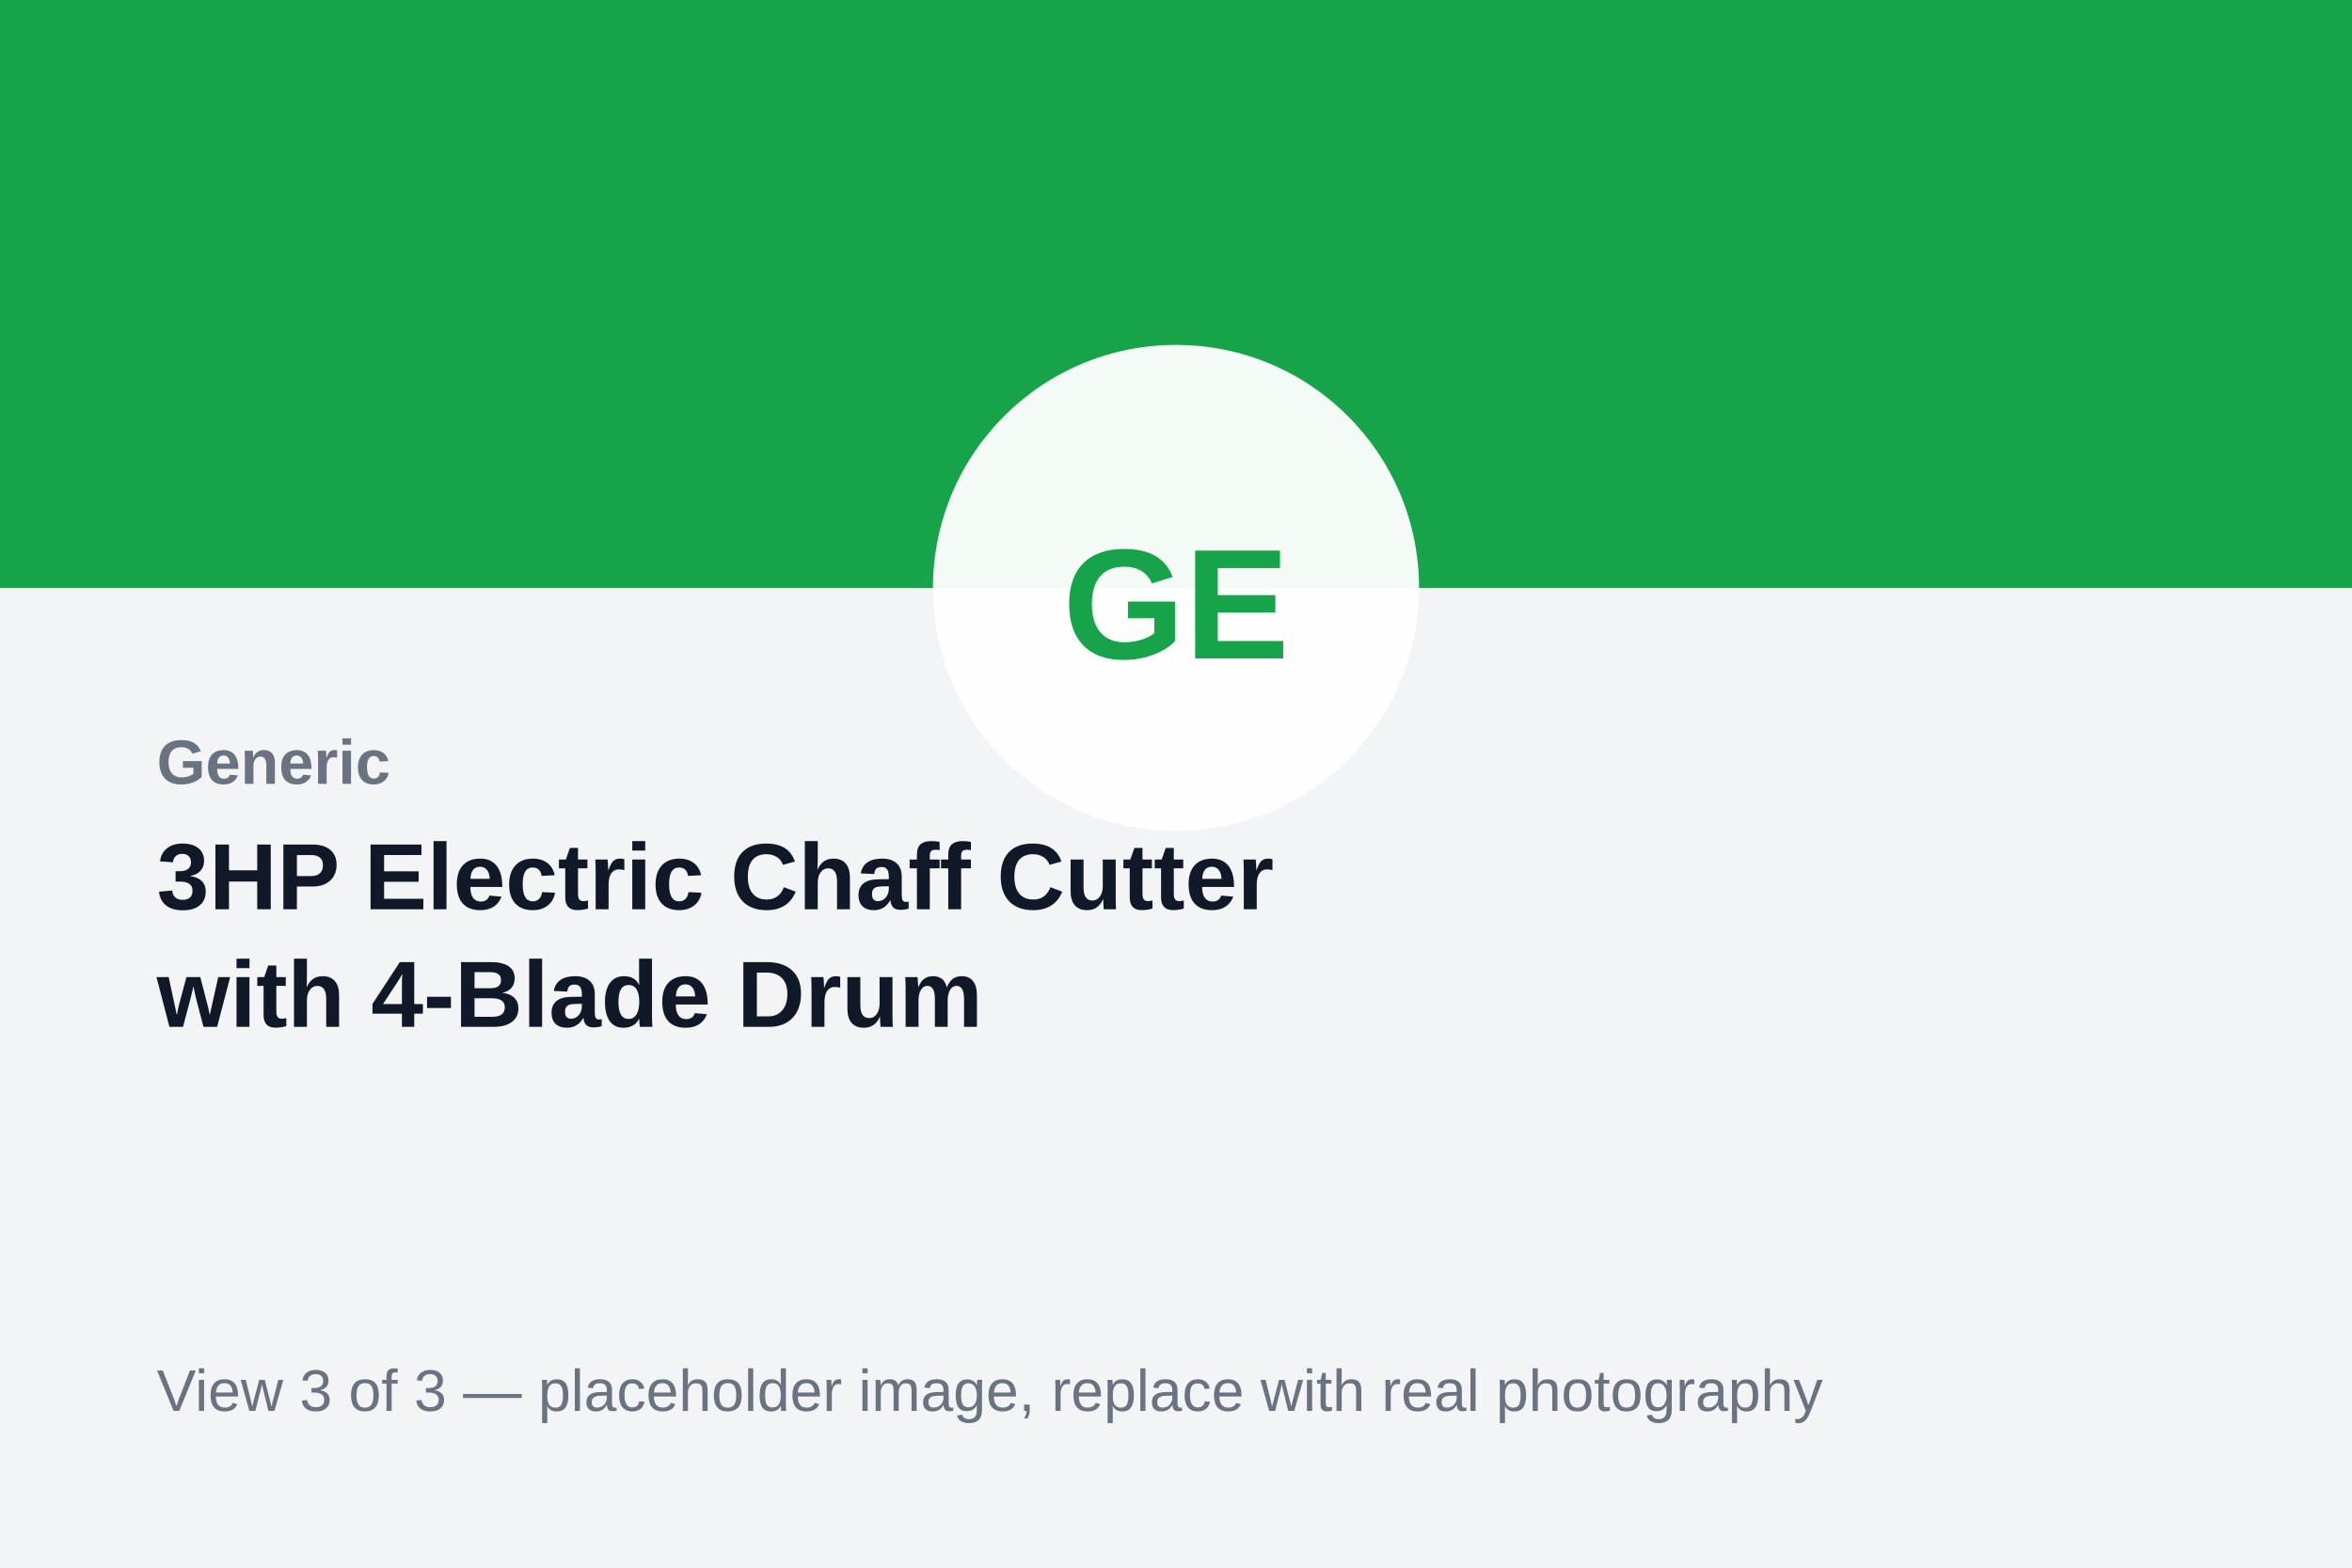
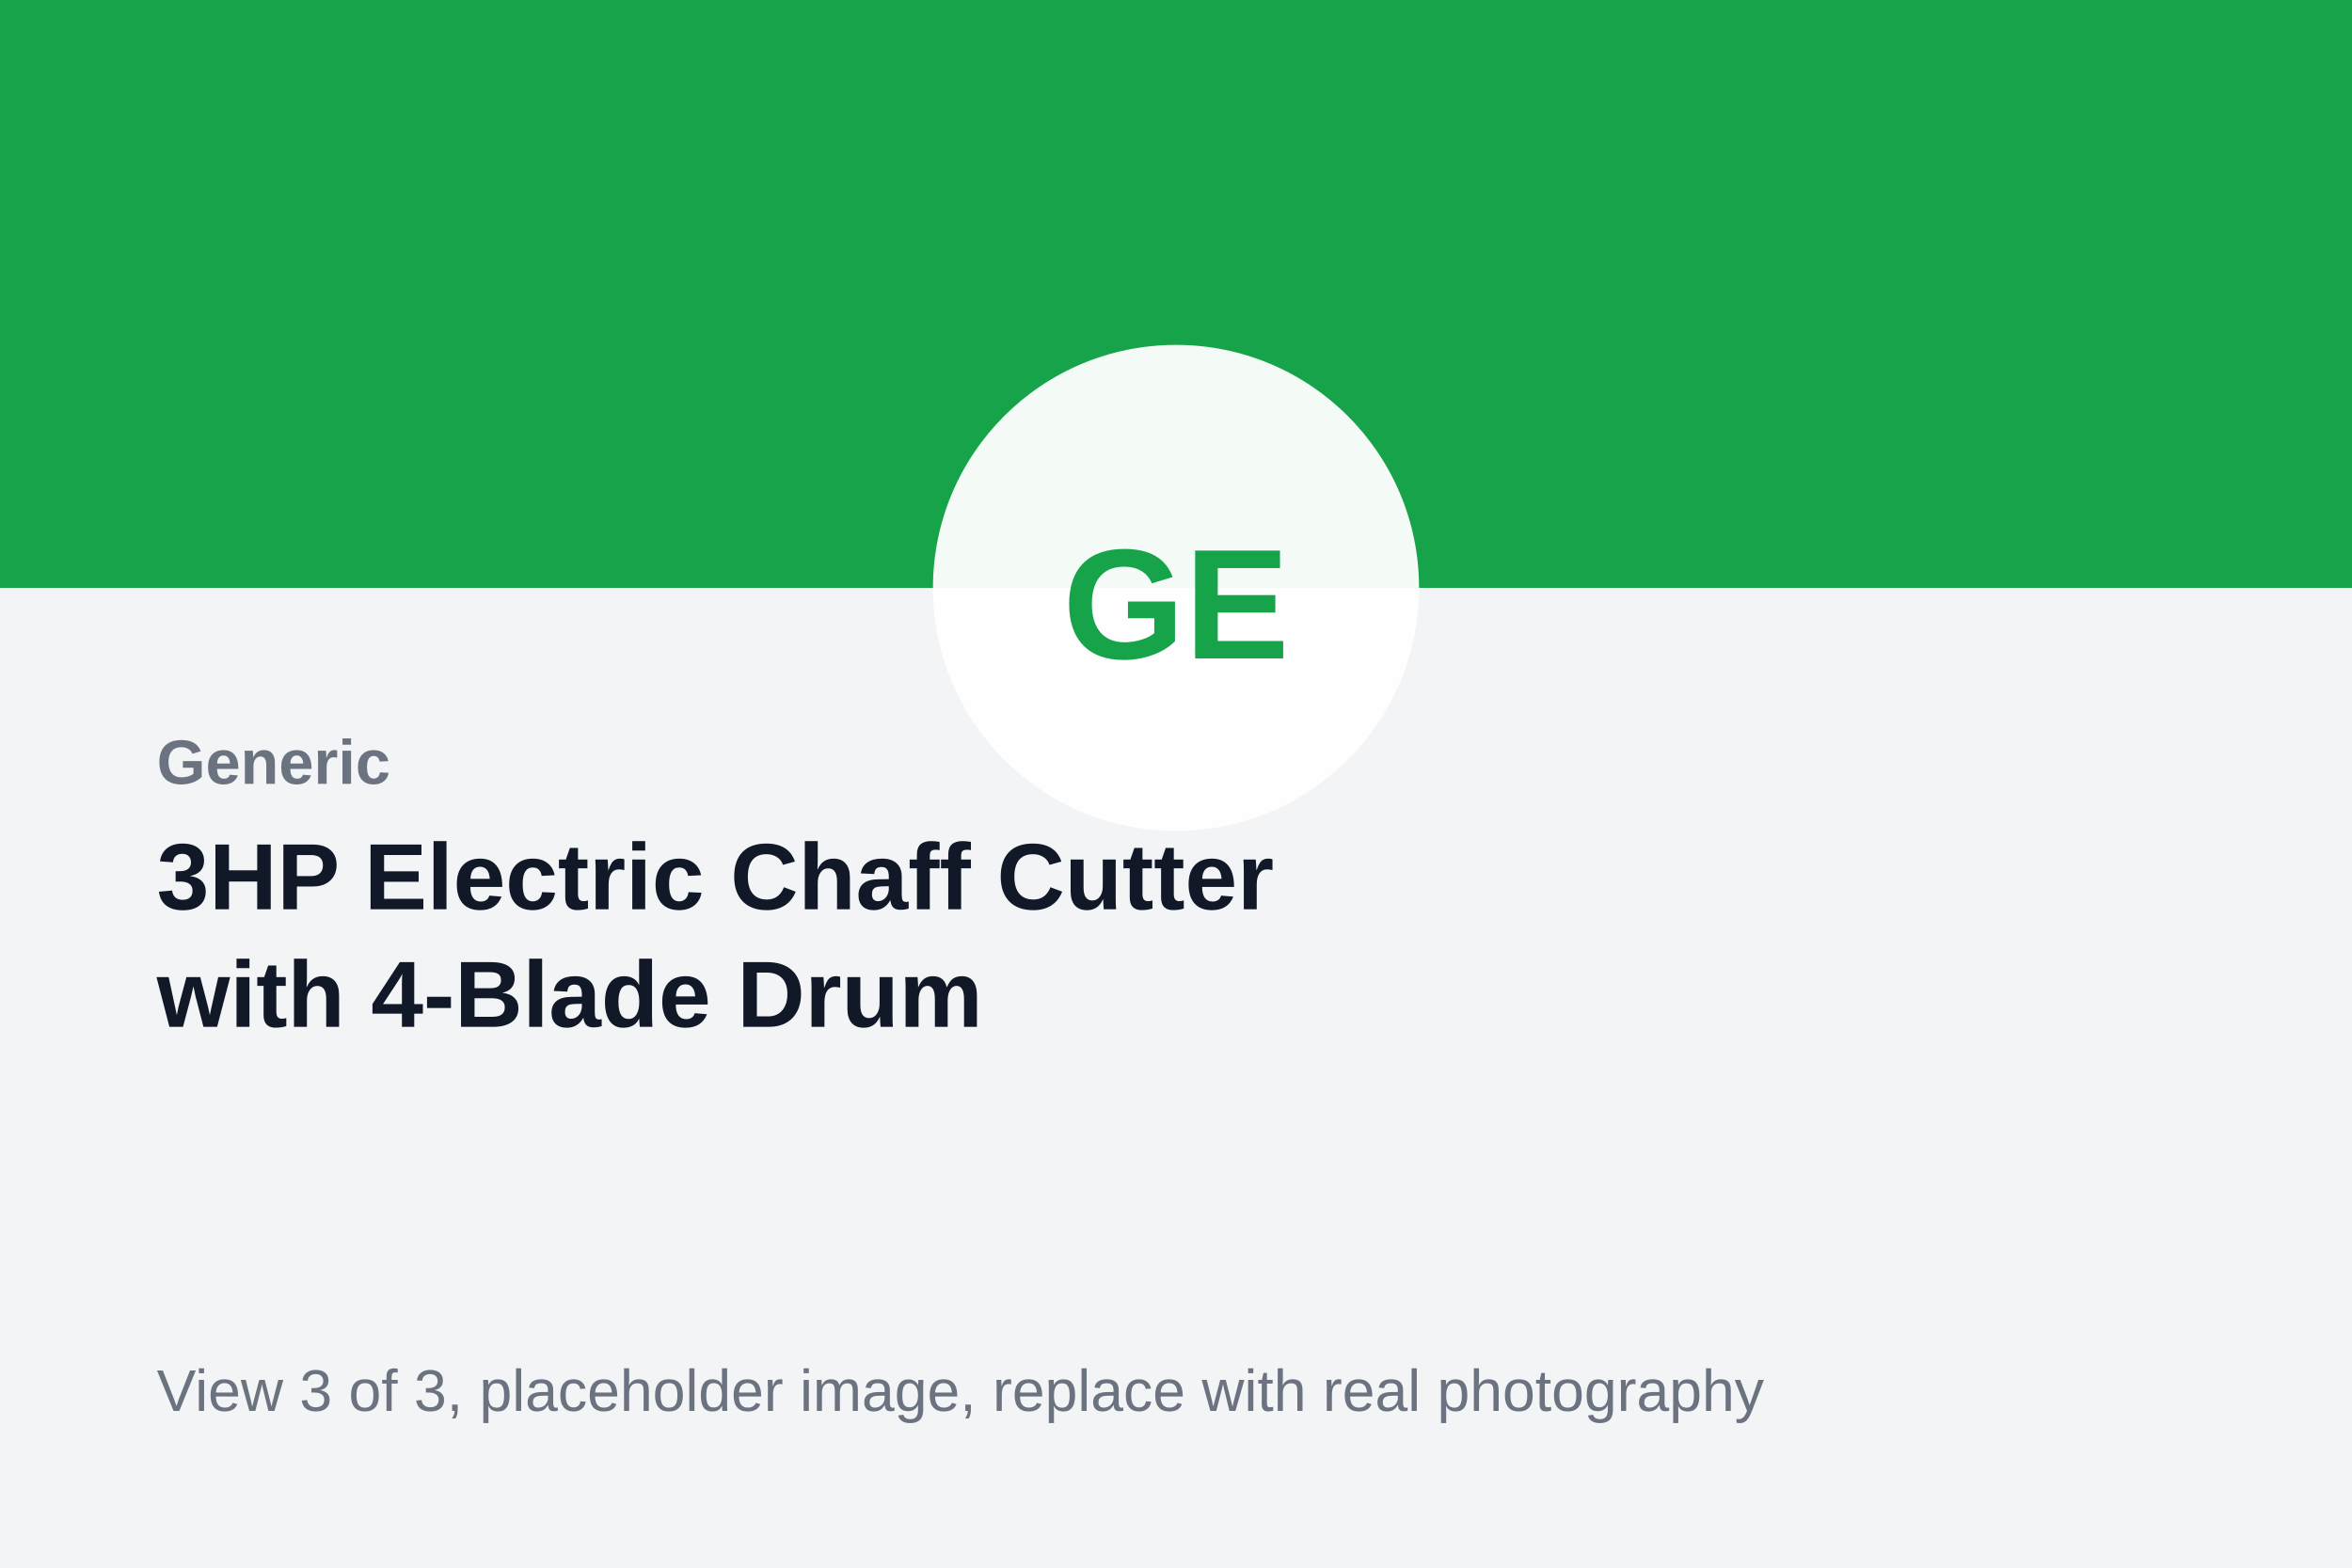
<svg xmlns="http://www.w3.org/2000/svg" viewBox="0 0 600 400" width="600" height="400" role="img" aria-label="3HP Electric Chaff Cutter with 4-Blade Drum">
  <rect width="600" height="400" fill="#F3F4F6" />
  <rect x="0" y="0" width="600" height="150" fill="#16A34A" />
  <circle cx="300" cy="150" r="62" fill="#ffffff" opacity="0.95" />
  <text x="300" y="168" text-anchor="middle" font-family="Segoe UI, Arial, sans-serif" font-size="40" font-weight="800" fill="#16A34A">GE</text>
  <text x="40" y="200" font-family="Segoe UI, Arial, sans-serif" font-size="16" font-weight="600" fill="#6B7280">Generic</text>
  <text x="40" y="232" font-family="Segoe UI, Arial, sans-serif" font-size="24" font-weight="700" fill="#111827">3HP Electric Chaff Cutter</text>
  <text x="40" y="262" font-family="Segoe UI, Arial, sans-serif" font-size="24" font-weight="700" fill="#111827">with 4-Blade Drum</text>
-   <text x="40" y="360" font-family="Segoe UI, Arial, sans-serif" font-size="15" fill="#6B7280">View 3 of 3 — placeholder image, replace with real photography</text>
+   <text x="40" y="360" font-family="Segoe UI, Arial, sans-serif" font-size="15" fill="#6B7280">View 3 of 3, placeholder image, replace with real photography</text>
</svg>
